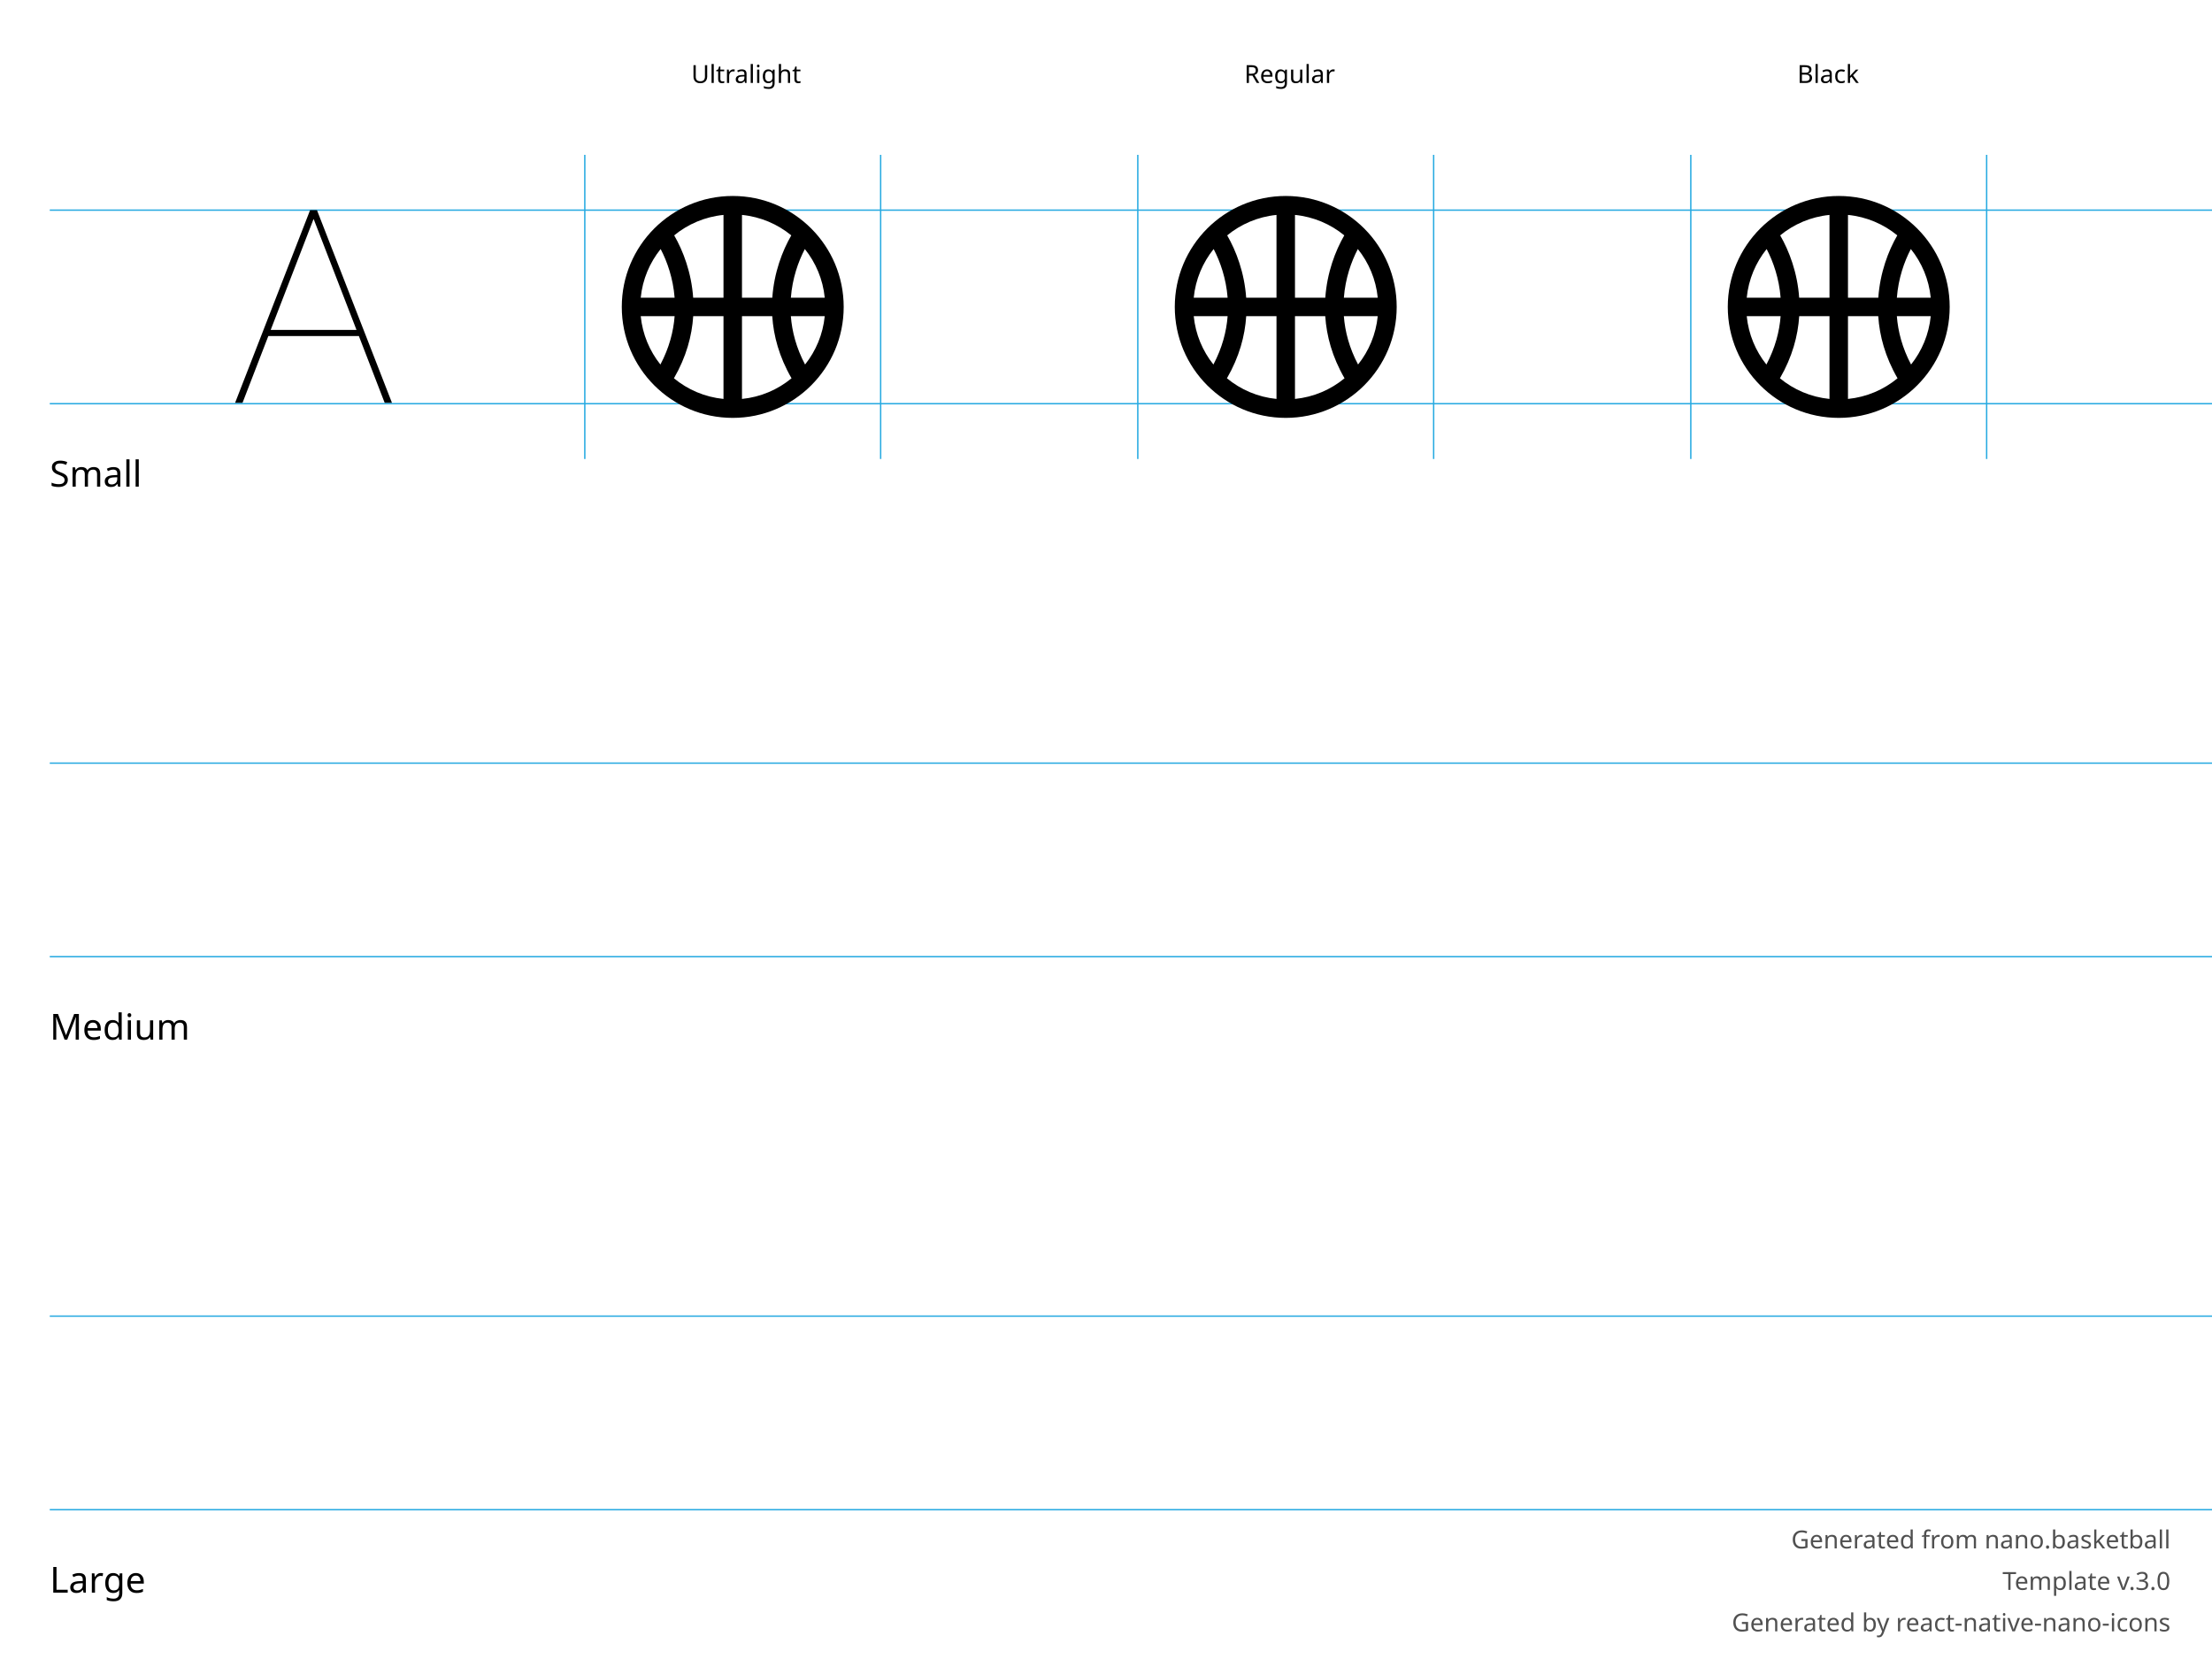
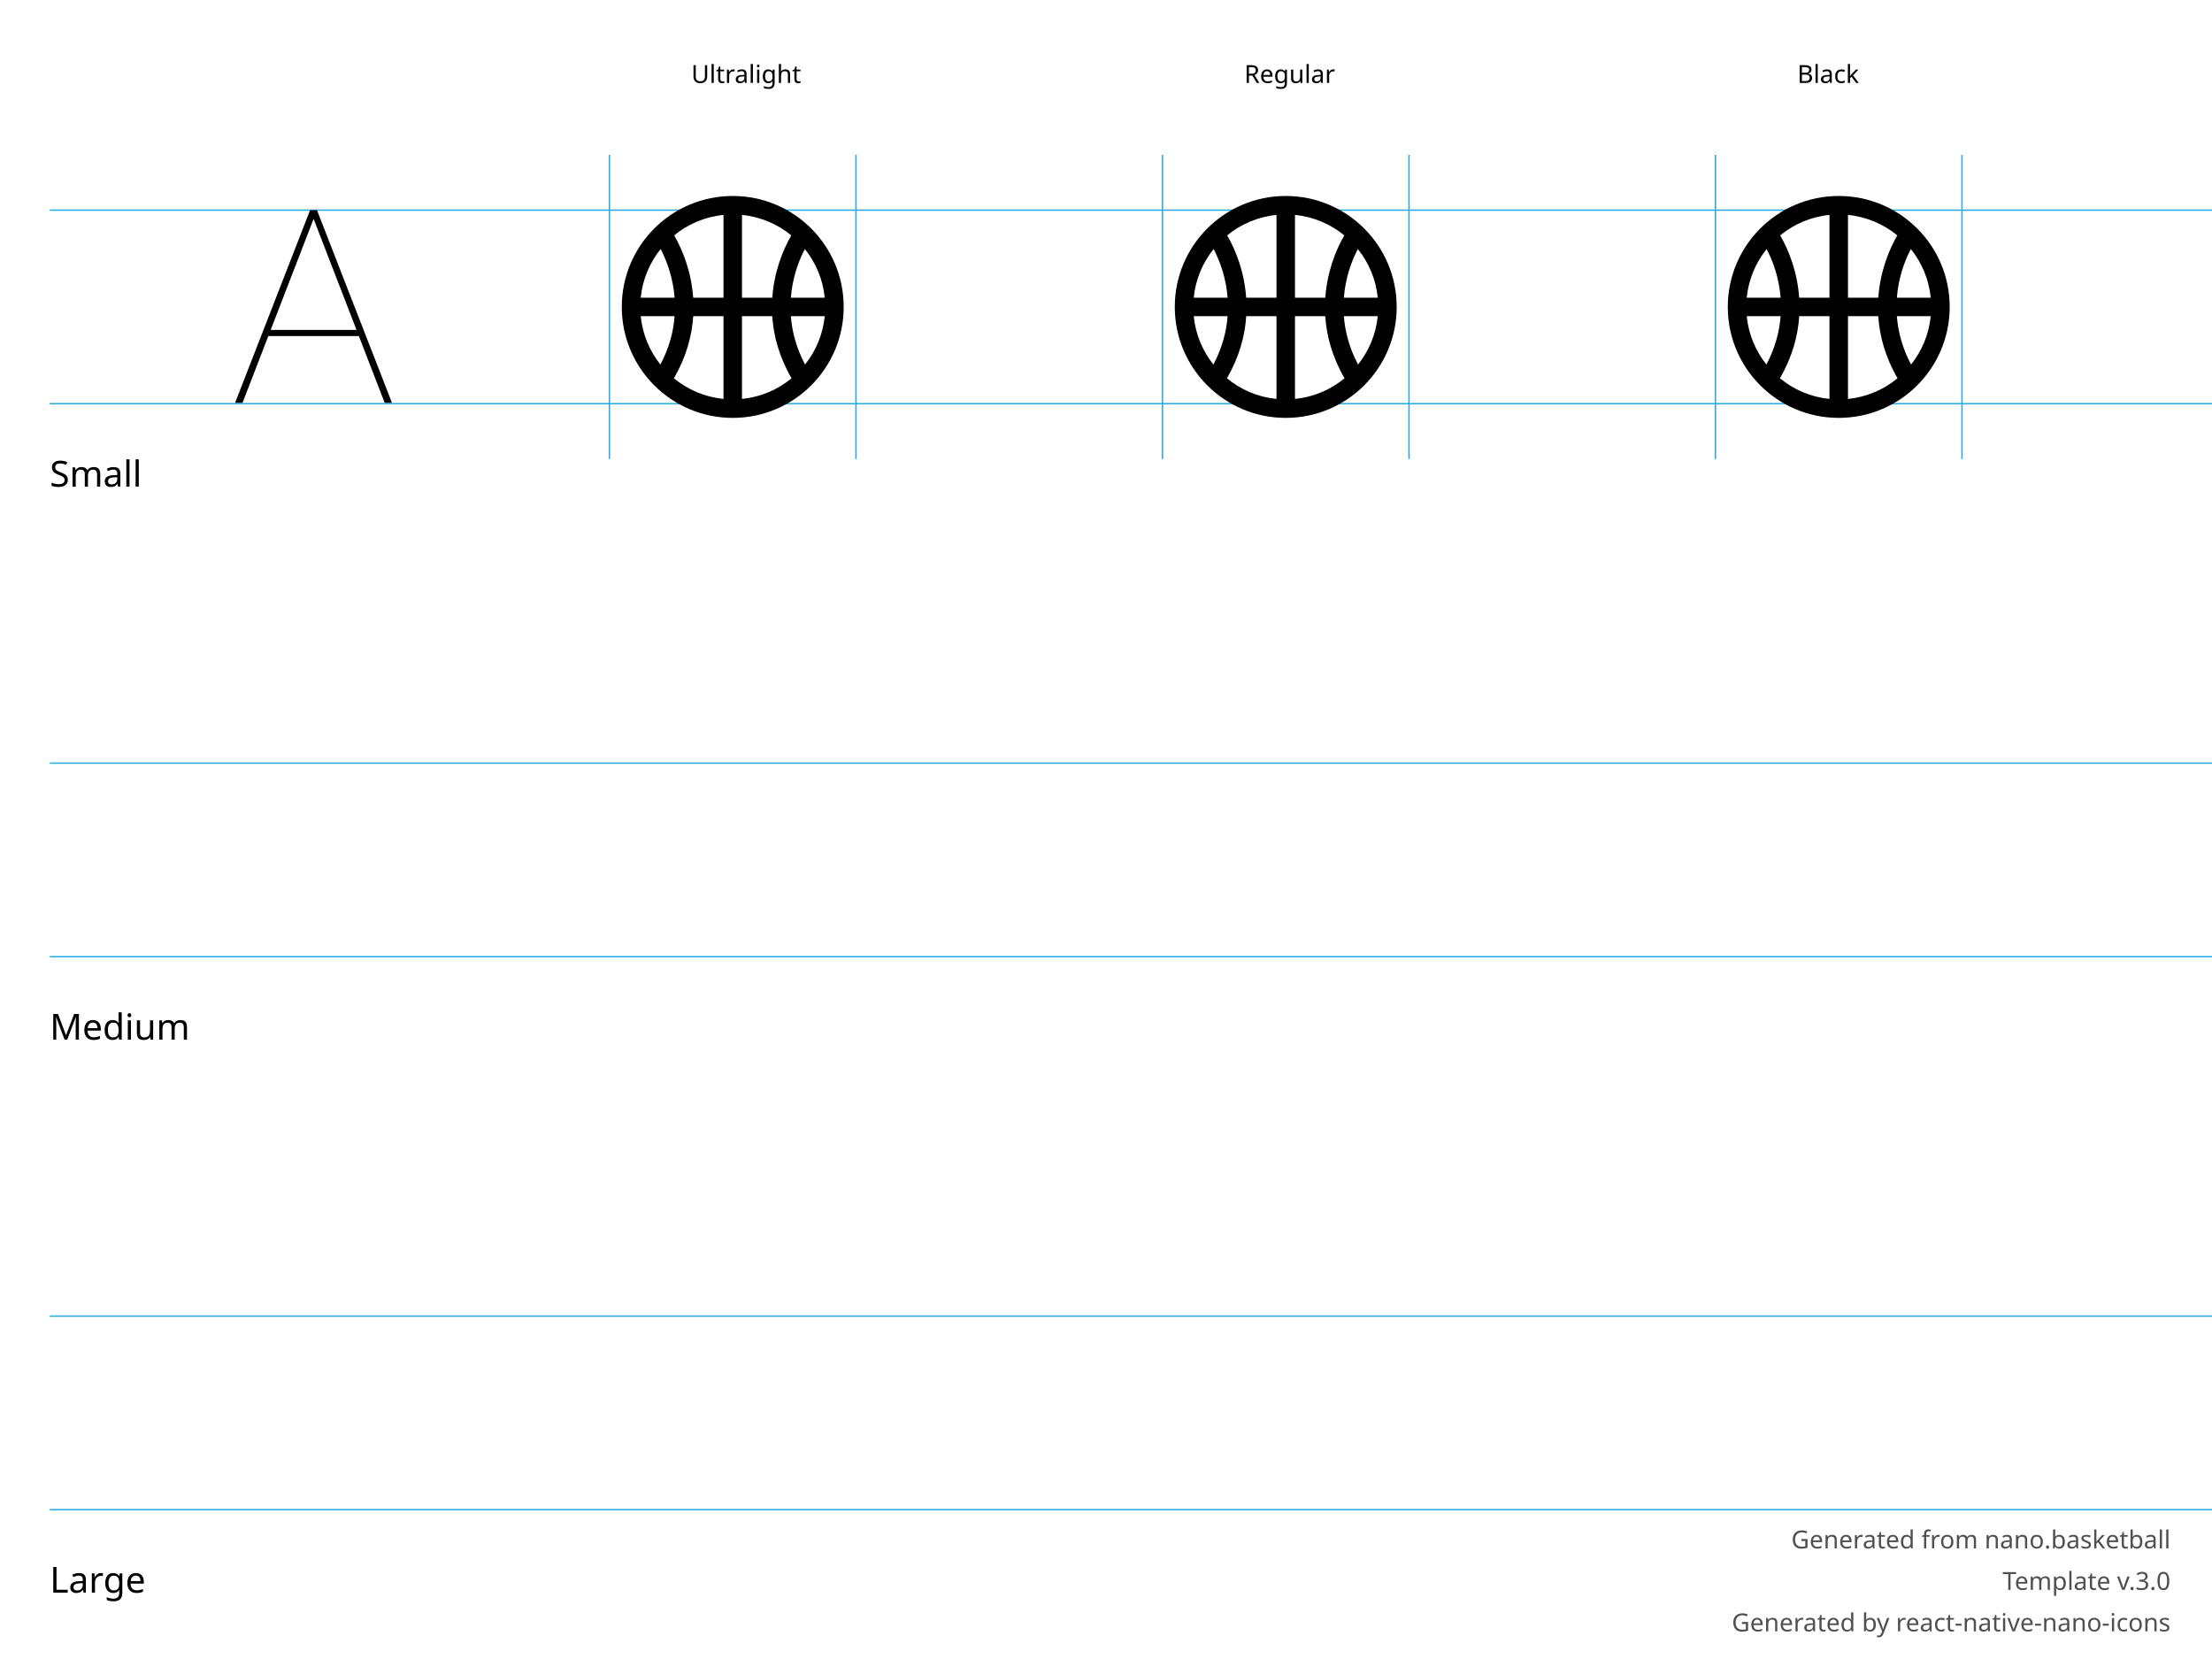
<svg xmlns="http://www.w3.org/2000/svg" width="800" height="600" version="1.1">
  <style>
    .monochrome-0 {fill:#000000}
    .multicolor-0:custom {fill:#000000}
  </style>
  <g id="Notes" font-family="'LucidaGrande', 'Lucida Grande', sans-serif" font-weight="500" font-size="13px">
    <rect x="0" y="0" width="800" height="600" fill="white" />
    <g font-weight="500" font-size="13px">
      <text x="18px" y="176px">Small</text>
      <text x="18px" y="376px">Medium</text>
      <text x="18px" y="576px">Large</text>
    </g>
    <g font-weight="300" font-size="9px">
      <text x="250px" y="30px">Ultralight</text>
      <text x="450px" y="30px">Regular</text>
      <text x="650px" y="30px">Black</text>
      <text id="descriptive-name" fill="#505050" x="785.0" y="560.0" text-anchor="end">Generated from nano.basketball</text>
      <text id="template-version" fill="#505050" x="785.0" y="575.0" text-anchor="end">Template v.3.0</text>
      <text fill="#505050" x="785.0" y="590.0" text-anchor="end">Generated by react-native-nano-icons</text>
    </g>
  </g>
  <g id="Guides" stroke="rgb(39,170,225)" stroke-width="0.5px">
    <path id="Capline-S" d="M18,76 l800,0" />
    <path id="H-reference" d="M85,145.755 L87.685,145.755 L113.369,79.287 L114.052,79.287 L114.052,76 L112.148,76 L85,145.755 Z M95.693,121.536 L130.996,121.536 L130.263,119.313 L96.474,119.313 L95.693,121.536 Z M139.15,145.755 L141.787,145.755 L114.638,76 L113.466,76 L113.466,79.287 L139.15,145.755 Z" stroke="none" />
    <path id="Baseline-S" d="M18,146 l800,0" />
-     <path id="left-margin-Ultralight-S" d="M211.5,56 l0,110" />
-     <path id="right-margin-Ultralight-S" d="M318.5,56 l0,110" />
-     <path id="left-margin-Regular-S" d="M411.5,56 l0,110" />
-     <path id="right-margin-Regular-S" d="M518.5,56 l0,110" />
-     <path id="left-margin-Black-S" d="M611.5,56 l0,110" />
-     <path id="right-margin-Black-S" d="M718.5,56 l0,110" />
+     <path id="left-margin-Ultralight-S" d="M220.417,56 l0,110" />
+     <path id="right-margin-Ultralight-S" d="M309.583,56 l0,110" />
+     <path id="left-margin-Regular-S" d="M420.417,56 l0,110" />
+     <path id="right-margin-Regular-S" d="M509.583,56 l0,110" />
+     <path id="left-margin-Black-S" d="M620.417,56 l0,110" />
+     <path id="right-margin-Black-S" d="M709.583,56 l0,110" />
    <path id="Capline-M" d="M18,276 l800,0" />
    <path id="Baseline-M" d="M18,346 l800,0" />
    <path id="Capline-L" d="M18,476 l800,0" />
    <path id="Baseline-L" d="M18,546 l800,0" />
  </g>
  <g id="Symbols">
    <g id="Ultralight-S" transform="matrix(3.344,0,0,3.344,211.5,57.5)">
      <path class="monochrome-0 multicolor-0:custom" d="M16,4 C22.627,4 28,9.373 28,16 C28,22.627 22.627,28 16,28 C9.373,28 4,22.627 4,16 C4,9.373 9.373,4 16,4 Z M22.36,23.718 C21.021,21.405 20.412,19.124 20.274,17 L17,17 L17,25.951 C19.025,25.75 20.873,24.944 22.36,23.718 Z M9.64,23.718 C11.127,24.944 12.975,25.75 15,25.951 L15,17 L11.726,17 C11.588,19.124 10.979,21.405 9.64,23.718 Z M22.333,8.26 C20.851,7.046 19.013,6.249 17,6.049 L17,15 L20.28,15 C20.468,12.286 21.365,9.935 22.333,8.26 Z M9.667,8.26 C10.636,9.935 11.532,12.286 11.721,15 L15,15 L15,6.049 C12.987,6.249 11.15,7.046 9.667,8.26 Z M8.203,9.738 C7.021,11.208 6.246,13.019 6.049,15 L9.714,15 C9.553,12.927 8.921,11.111 8.203,9.738 Z M23.798,9.739 C23.079,11.111 22.447,12.927 22.287,15 L25.951,15 C25.754,13.019 24.979,11.208 23.798,9.739 Z M8.177,22.23 C9.13,20.428 9.588,18.659 9.715,17 L6.049,17 C6.245,18.967 7.01,20.766 8.177,22.23 Z M23.823,22.229 C24.99,20.766 25.755,18.967 25.951,17 L22.285,17 C22.412,18.659 22.87,20.428 23.823,22.229 Z" />
    </g>
    <g id="Regular-S" transform="matrix(3.344,0,0,3.344,411.5,57.5)">
      <path class="monochrome-0 multicolor-0:custom" d="M16,4 C22.627,4 28,9.373 28,16 C28,22.627 22.627,28 16,28 C9.373,28 4,22.627 4,16 C4,9.373 9.373,4 16,4 Z M22.36,23.718 C21.021,21.405 20.412,19.124 20.274,17 L17,17 L17,25.951 C19.025,25.75 20.873,24.944 22.36,23.718 Z M9.64,23.718 C11.127,24.944 12.975,25.75 15,25.951 L15,17 L11.726,17 C11.588,19.124 10.979,21.405 9.64,23.718 Z M22.333,8.26 C20.851,7.046 19.013,6.249 17,6.049 L17,15 L20.28,15 C20.468,12.286 21.365,9.935 22.333,8.26 Z M9.667,8.26 C10.636,9.935 11.532,12.286 11.721,15 L15,15 L15,6.049 C12.987,6.249 11.15,7.046 9.667,8.26 Z M8.203,9.738 C7.021,11.208 6.246,13.019 6.049,15 L9.714,15 C9.553,12.927 8.921,11.111 8.203,9.738 Z M23.798,9.739 C23.079,11.111 22.447,12.927 22.287,15 L25.951,15 C25.754,13.019 24.979,11.208 23.798,9.739 Z M8.177,22.23 C9.13,20.428 9.588,18.659 9.715,17 L6.049,17 C6.245,18.967 7.01,20.766 8.177,22.23 Z M23.823,22.229 C24.99,20.766 25.755,18.967 25.951,17 L22.285,17 C22.412,18.659 22.87,20.428 23.823,22.229 Z" />
    </g>
    <g id="Black-S" transform="matrix(3.344,0,0,3.344,611.5,57.5)">
      <path class="monochrome-0 multicolor-0:custom" d="M16,4 C22.627,4 28,9.373 28,16 C28,22.627 22.627,28 16,28 C9.373,28 4,22.627 4,16 C4,9.373 9.373,4 16,4 Z M22.36,23.718 C21.021,21.405 20.412,19.124 20.274,17 L17,17 L17,25.951 C19.025,25.75 20.873,24.944 22.36,23.718 Z M9.64,23.718 C11.127,24.944 12.975,25.75 15,25.951 L15,17 L11.726,17 C11.588,19.124 10.979,21.405 9.64,23.718 Z M22.333,8.26 C20.851,7.046 19.013,6.249 17,6.049 L17,15 L20.28,15 C20.468,12.286 21.365,9.935 22.333,8.26 Z M9.667,8.26 C10.636,9.935 11.532,12.286 11.721,15 L15,15 L15,6.049 C12.987,6.249 11.15,7.046 9.667,8.26 Z M8.203,9.738 C7.021,11.208 6.246,13.019 6.049,15 L9.714,15 C9.553,12.927 8.921,11.111 8.203,9.738 Z M23.798,9.739 C23.079,11.111 22.447,12.927 22.287,15 L25.951,15 C25.754,13.019 24.979,11.208 23.798,9.739 Z M8.177,22.23 C9.13,20.428 9.588,18.659 9.715,17 L6.049,17 C6.245,18.967 7.01,20.766 8.177,22.23 Z M23.823,22.229 C24.99,20.766 25.755,18.967 25.951,17 L22.285,17 C22.412,18.659 22.87,20.428 23.823,22.229 Z" />
    </g>
  </g>
</svg>
